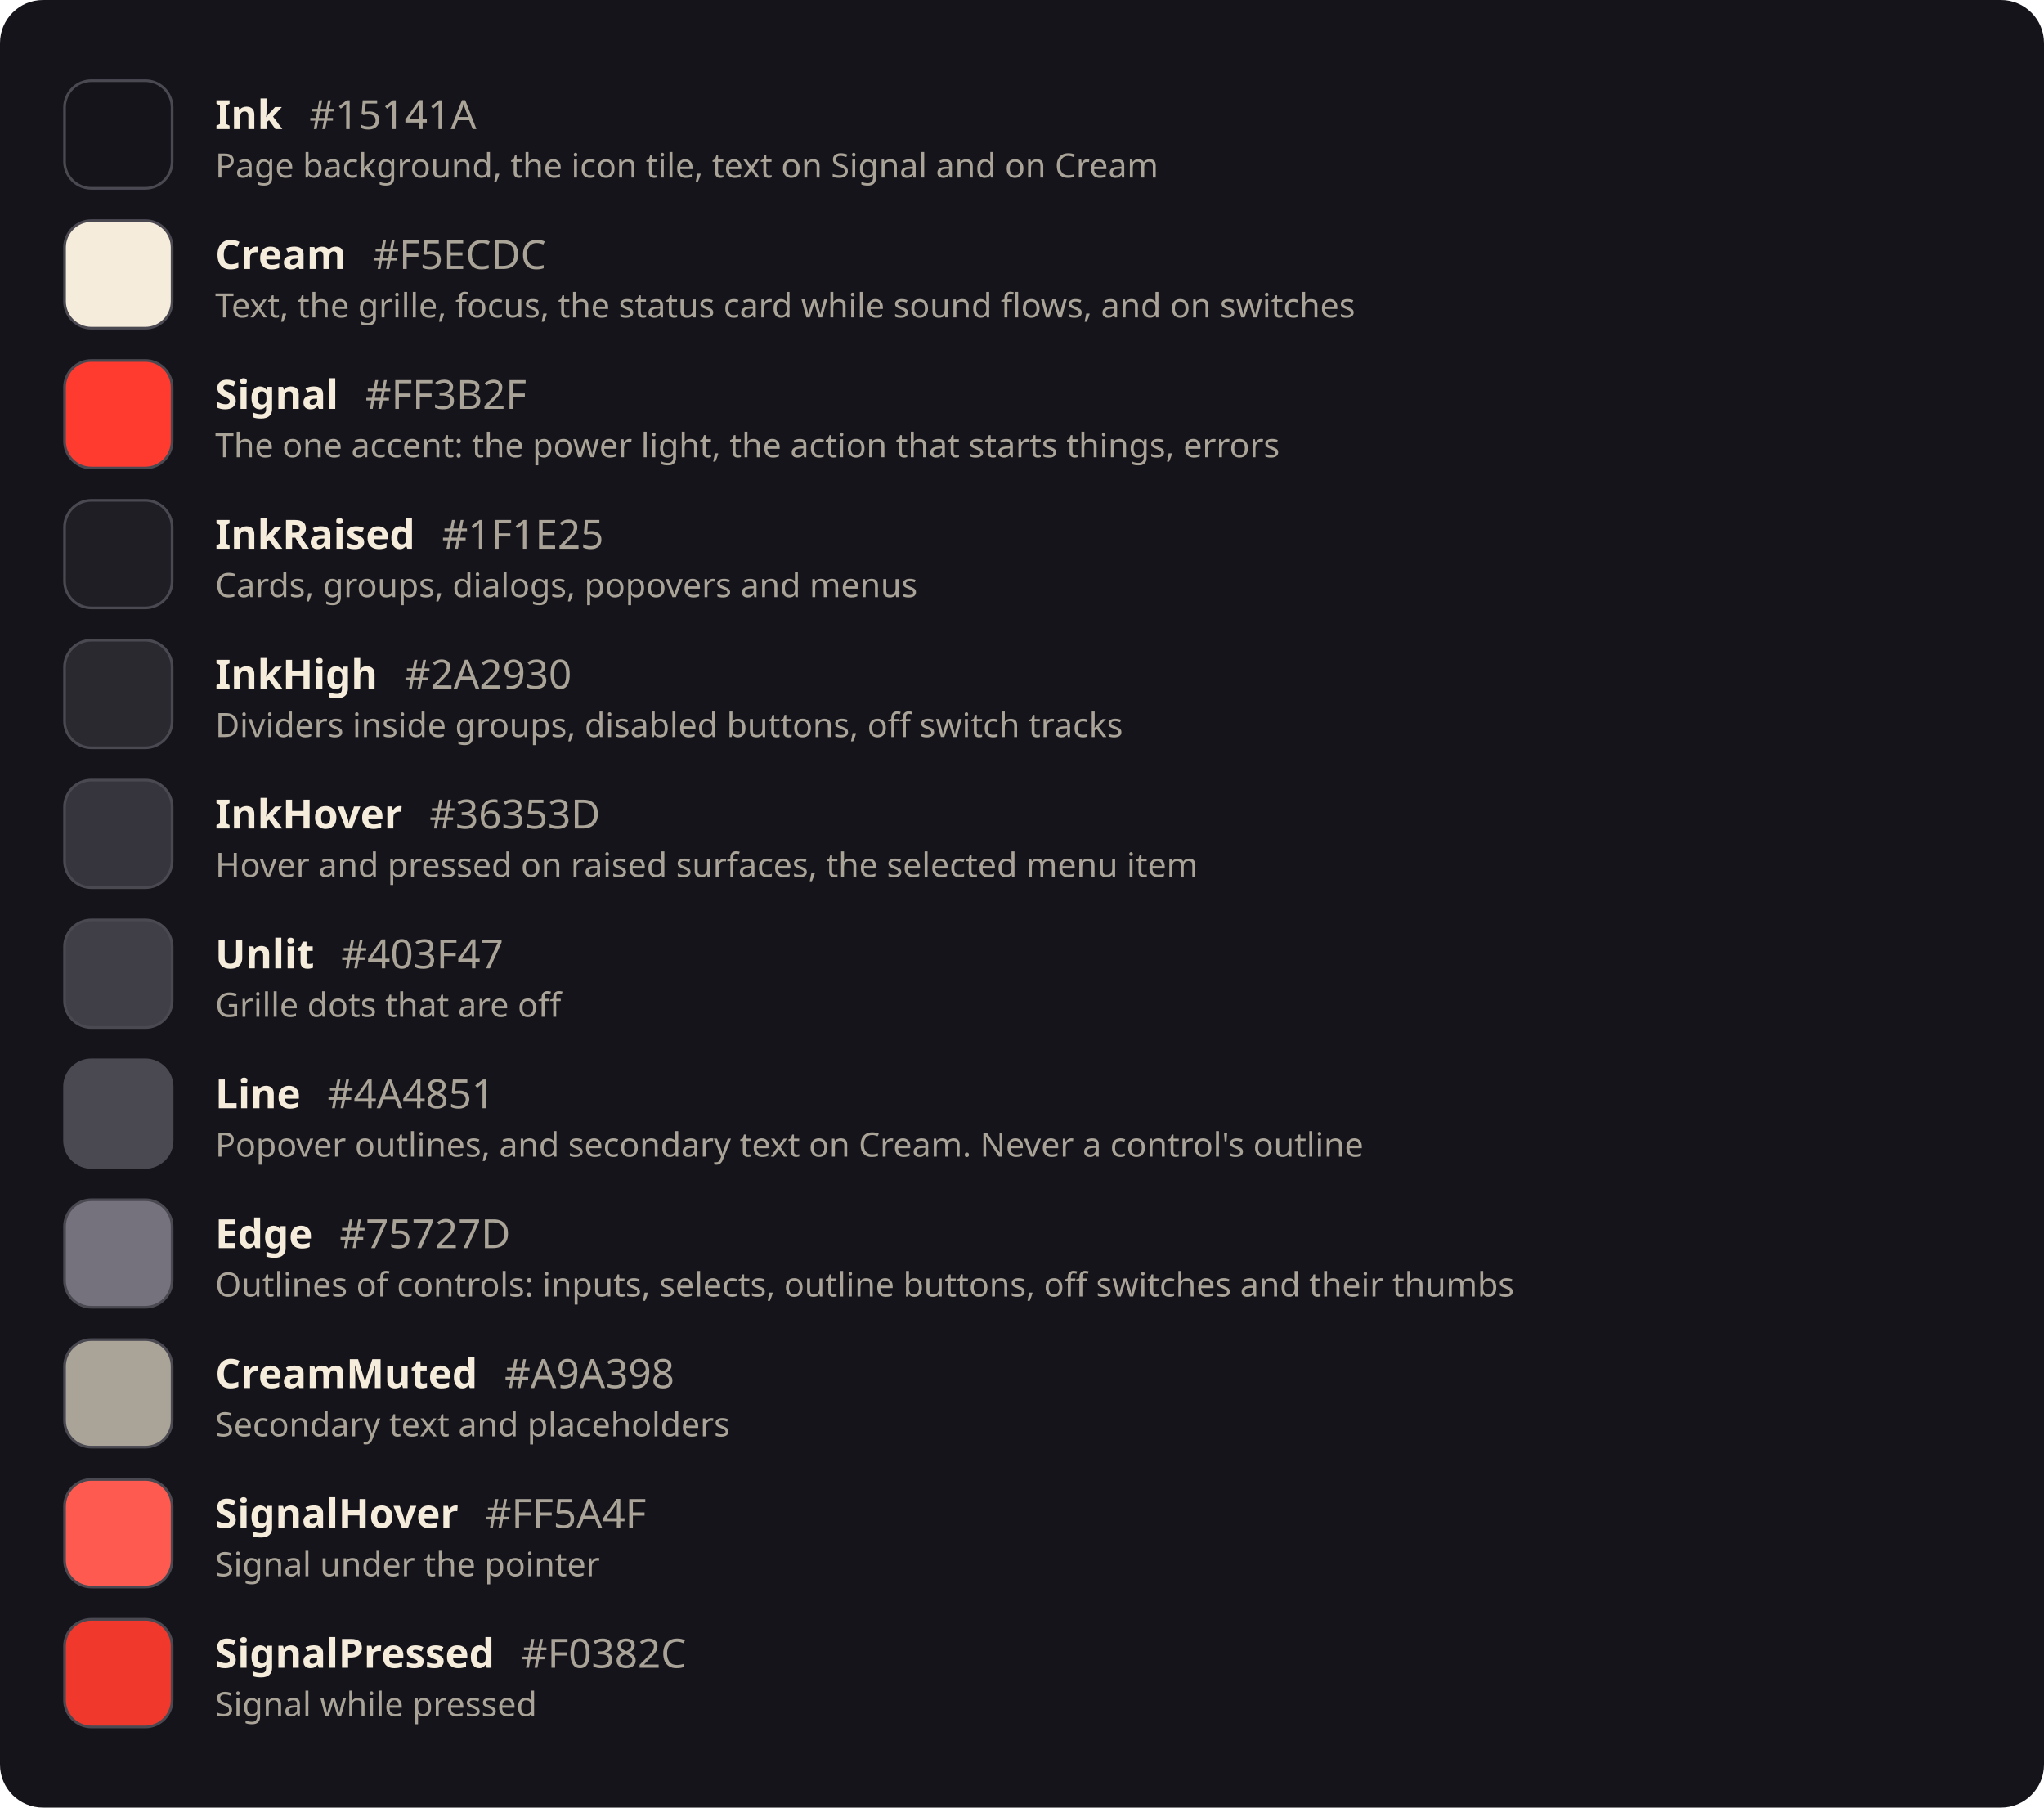
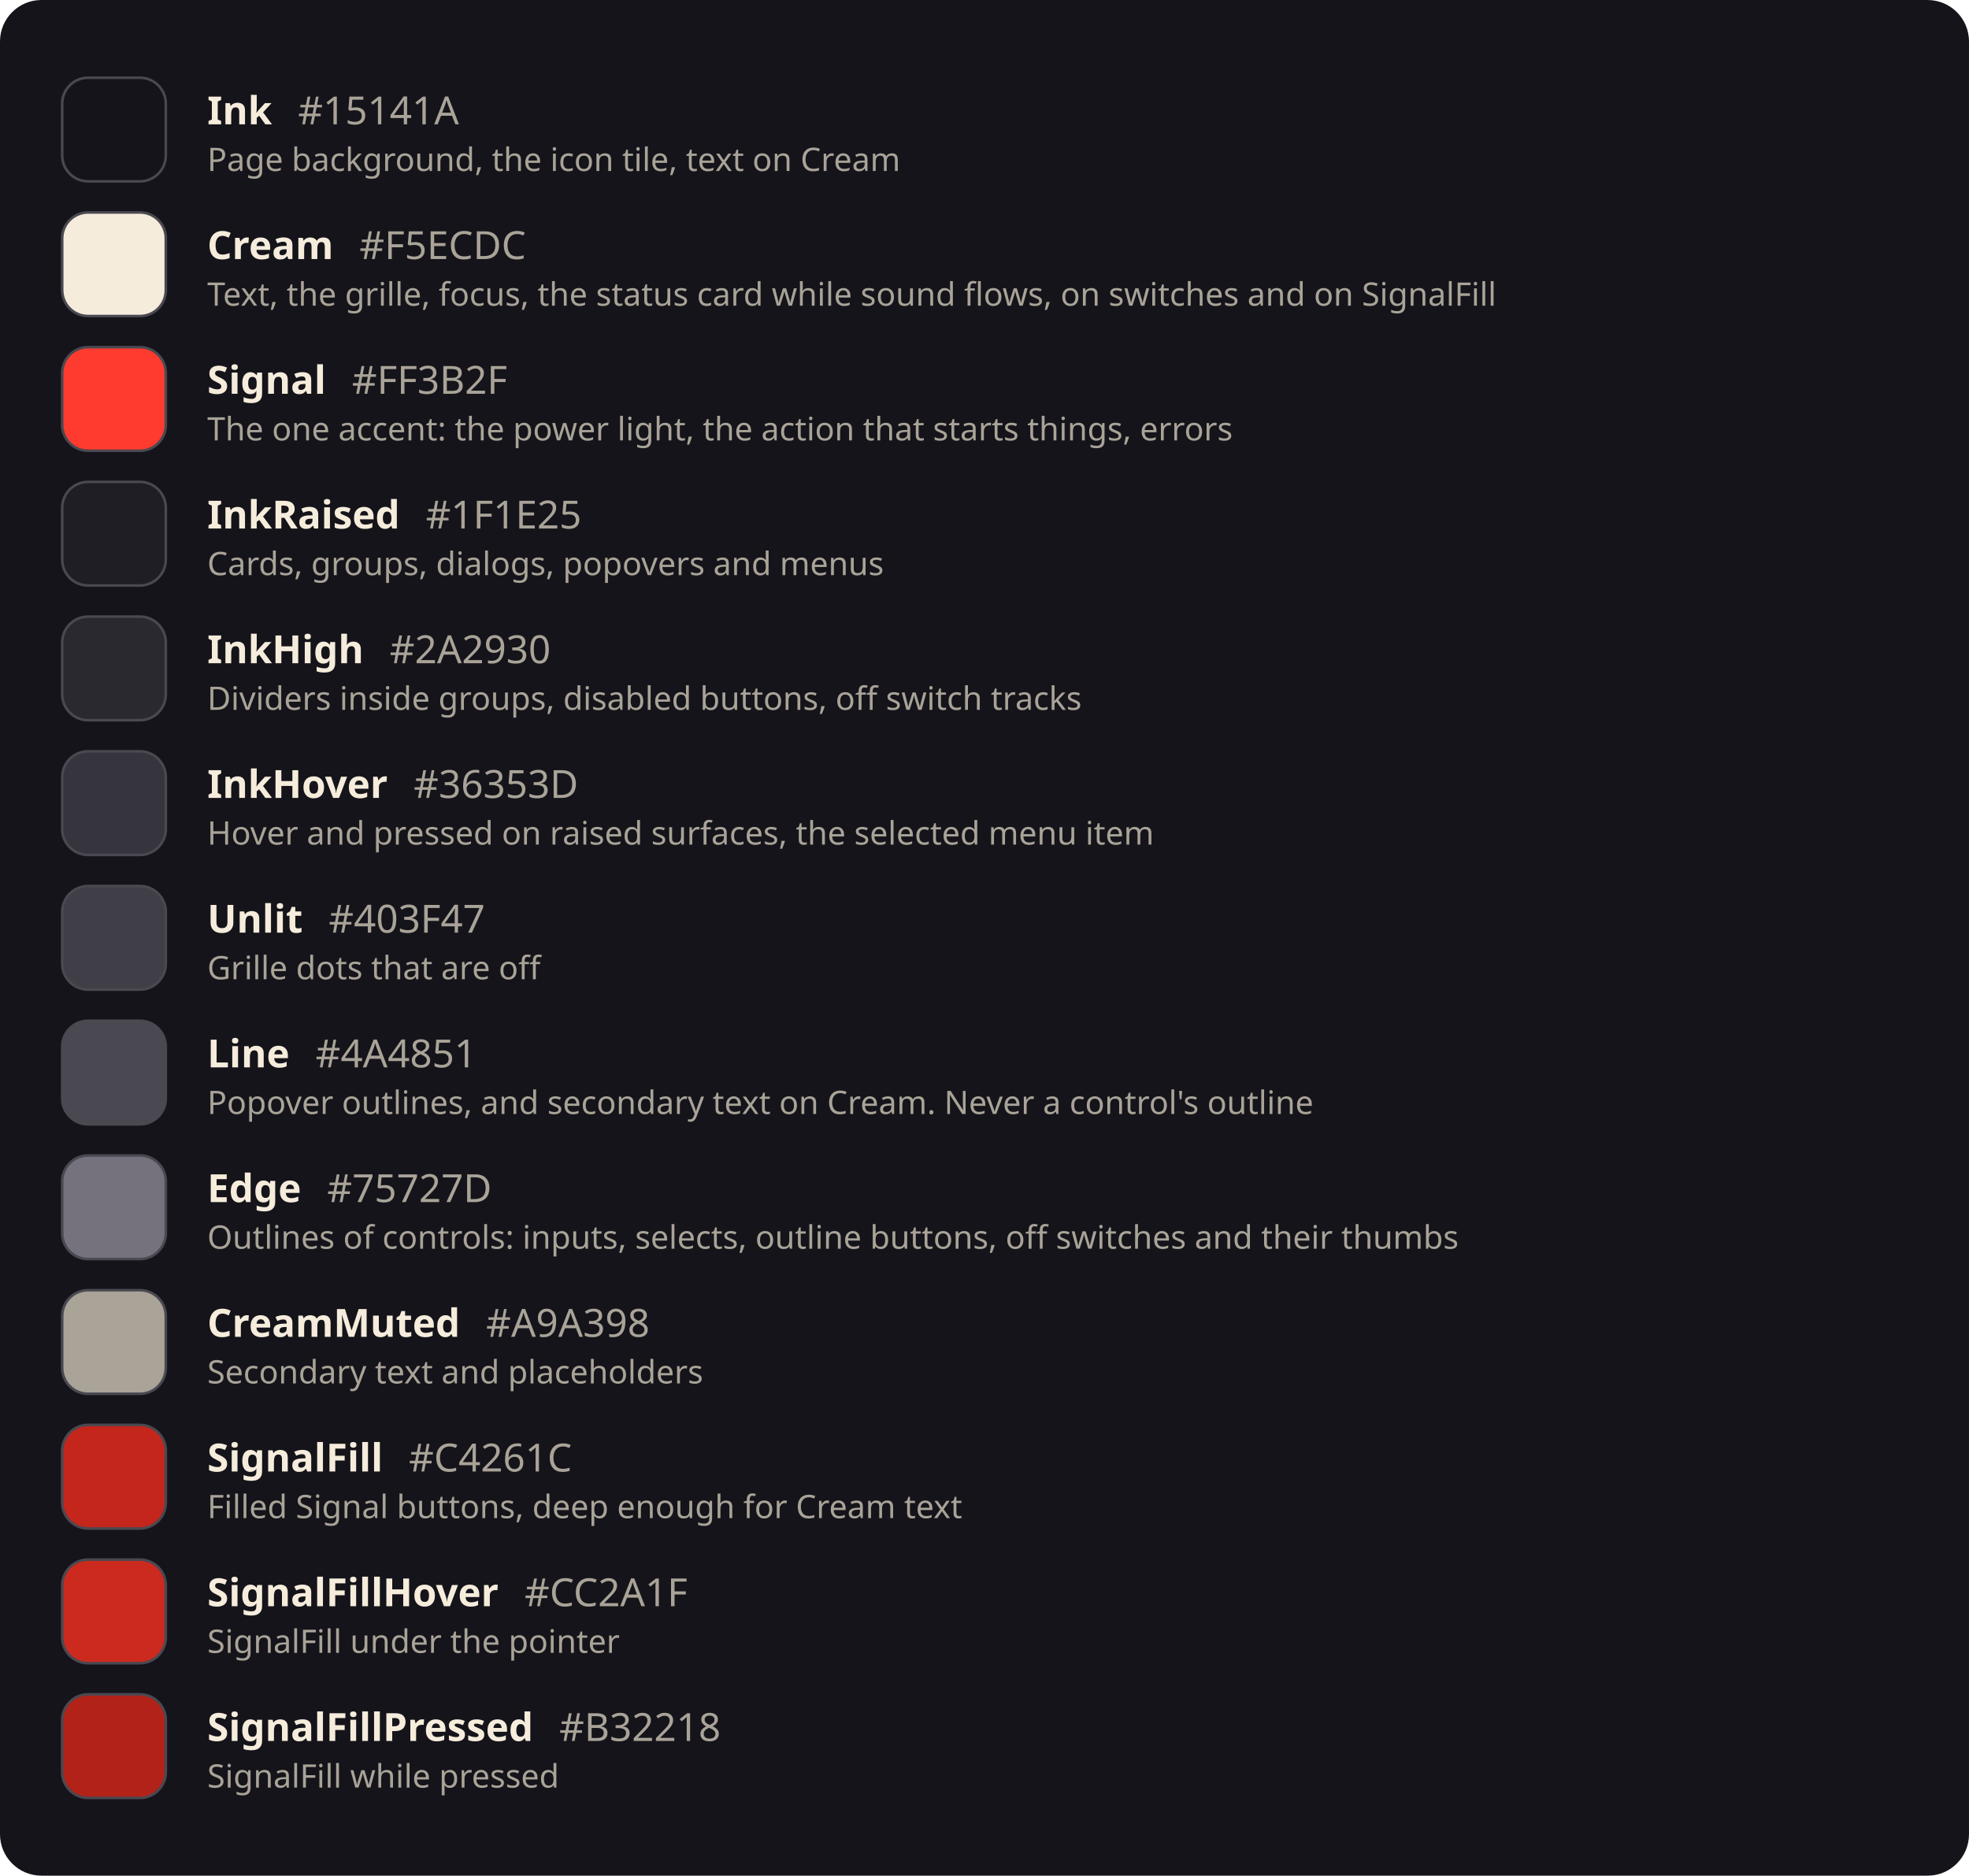
- <svg xmlns="http://www.w3.org/2000/svg" width="760" height="672" viewBox="0 0 760 672" role="img" aria-label="Setu colour tokens">
-   <rect width="760" height="672" rx="16" fill="#15141A" />
+ <svg xmlns="http://www.w3.org/2000/svg" width="760" height="724" viewBox="0 0 760 724" role="img" aria-label="Setu colour tokens">
+   <rect width="760" height="724" rx="16" fill="#15141A" />
  <g font-family="Segoe UI, system-ui, -apple-system, sans-serif">
    <rect x="24" y="30" width="40" height="40" rx="10" fill="#15141A" stroke="#4A4851" />
    <text x="80" y="48" font-size="15" font-weight="600" fill="#F5ECDC">Ink<tspan fill="#A9A398" font-weight="400" dx="10">#15141A</tspan>
    </text>
-     <text x="80" y="66" font-size="12.5" fill="#A9A398">Page background, the icon tile, text on Signal and on Cream</text>
+     <text x="80" y="66" font-size="12.5" fill="#A9A398">Page background, the icon tile, text on Cream</text>
    <rect x="24" y="82" width="40" height="40" rx="10" fill="#F5ECDC" stroke="#4A4851" />
    <text x="80" y="100" font-size="15" font-weight="600" fill="#F5ECDC">Cream<tspan fill="#A9A398" font-weight="400" dx="10">#F5ECDC</tspan>
    </text>
-     <text x="80" y="118" font-size="12.5" fill="#A9A398">Text, the grille, focus, the status card while sound flows, and on switches</text>
+     <text x="80" y="118" font-size="12.5" fill="#A9A398">Text, the grille, focus, the status card while sound flows, on switches and on SignalFill</text>
    <rect x="24" y="134" width="40" height="40" rx="10" fill="#FF3B2F" stroke="#4A4851" />
    <text x="80" y="152" font-size="15" font-weight="600" fill="#F5ECDC">Signal<tspan fill="#A9A398" font-weight="400" dx="10">#FF3B2F</tspan>
    </text>
    <text x="80" y="170" font-size="12.5" fill="#A9A398">The one accent: the power light, the action that starts things, errors</text>
    <rect x="24" y="186" width="40" height="40" rx="10" fill="#1F1E25" stroke="#4A4851" />
    <text x="80" y="204" font-size="15" font-weight="600" fill="#F5ECDC">InkRaised<tspan fill="#A9A398" font-weight="400" dx="10">#1F1E25</tspan>
    </text>
    <text x="80" y="222" font-size="12.5" fill="#A9A398">Cards, groups, dialogs, popovers and menus</text>
    <rect x="24" y="238" width="40" height="40" rx="10" fill="#2A2930" stroke="#4A4851" />
    <text x="80" y="256" font-size="15" font-weight="600" fill="#F5ECDC">InkHigh<tspan fill="#A9A398" font-weight="400" dx="10">#2A2930</tspan>
    </text>
    <text x="80" y="274" font-size="12.5" fill="#A9A398">Dividers inside groups, disabled buttons, off switch tracks</text>
    <rect x="24" y="290" width="40" height="40" rx="10" fill="#36353D" stroke="#4A4851" />
    <text x="80" y="308" font-size="15" font-weight="600" fill="#F5ECDC">InkHover<tspan fill="#A9A398" font-weight="400" dx="10">#36353D</tspan>
    </text>
    <text x="80" y="326" font-size="12.5" fill="#A9A398">Hover and pressed on raised surfaces, the selected menu item</text>
    <rect x="24" y="342" width="40" height="40" rx="10" fill="#403F47" stroke="#4A4851" />
    <text x="80" y="360" font-size="15" font-weight="600" fill="#F5ECDC">Unlit<tspan fill="#A9A398" font-weight="400" dx="10">#403F47</tspan>
    </text>
    <text x="80" y="378" font-size="12.5" fill="#A9A398">Grille dots that are off</text>
    <rect x="24" y="394" width="40" height="40" rx="10" fill="#4A4851" stroke="#4A4851" />
    <text x="80" y="412" font-size="15" font-weight="600" fill="#F5ECDC">Line<tspan fill="#A9A398" font-weight="400" dx="10">#4A4851</tspan>
    </text>
    <text x="80" y="430" font-size="12.5" fill="#A9A398">Popover outlines, and secondary text on Cream. Never a control's outline</text>
    <rect x="24" y="446" width="40" height="40" rx="10" fill="#75727D" stroke="#4A4851" />
    <text x="80" y="464" font-size="15" font-weight="600" fill="#F5ECDC">Edge<tspan fill="#A9A398" font-weight="400" dx="10">#75727D</tspan>
    </text>
    <text x="80" y="482" font-size="12.5" fill="#A9A398">Outlines of controls: inputs, selects, outline buttons, off switches and their thumbs</text>
    <rect x="24" y="498" width="40" height="40" rx="10" fill="#A9A398" stroke="#4A4851" />
    <text x="80" y="516" font-size="15" font-weight="600" fill="#F5ECDC">CreamMuted<tspan fill="#A9A398" font-weight="400" dx="10">#A9A398</tspan>
    </text>
    <text x="80" y="534" font-size="12.5" fill="#A9A398">Secondary text and placeholders</text>
-     <rect x="24" y="550" width="40" height="40" rx="10" fill="#FF5A4F" stroke="#4A4851" />
-     <text x="80" y="568" font-size="15" font-weight="600" fill="#F5ECDC">SignalHover<tspan fill="#A9A398" font-weight="400" dx="10">#FF5A4F</tspan>
+     <rect x="24" y="550" width="40" height="40" rx="10" fill="#C4261C" stroke="#4A4851" />
+     <text x="80" y="568" font-size="15" font-weight="600" fill="#F5ECDC">SignalFill<tspan fill="#A9A398" font-weight="400" dx="10">#C4261C</tspan>
    </text>
-     <text x="80" y="586" font-size="12.5" fill="#A9A398">Signal under the pointer</text>
-     <rect x="24" y="602" width="40" height="40" rx="10" fill="#F0382C" stroke="#4A4851" />
-     <text x="80" y="620" font-size="15" font-weight="600" fill="#F5ECDC">SignalPressed<tspan fill="#A9A398" font-weight="400" dx="10">#F0382C</tspan>
+     <text x="80" y="586" font-size="12.5" fill="#A9A398">Filled Signal buttons, deep enough for Cream text</text>
+     <rect x="24" y="602" width="40" height="40" rx="10" fill="#CC2A1F" stroke="#4A4851" />
+     <text x="80" y="620" font-size="15" font-weight="600" fill="#F5ECDC">SignalFillHover<tspan fill="#A9A398" font-weight="400" dx="10">#CC2A1F</tspan>
    </text>
-     <text x="80" y="638" font-size="12.5" fill="#A9A398">Signal while pressed</text>
+     <text x="80" y="638" font-size="12.5" fill="#A9A398">SignalFill under the pointer</text>
+     <rect x="24" y="654" width="40" height="40" rx="10" fill="#B32218" stroke="#4A4851" />
+     <text x="80" y="672" font-size="15" font-weight="600" fill="#F5ECDC">SignalFillPressed<tspan fill="#A9A398" font-weight="400" dx="10">#B32218</tspan>
+     </text>
+     <text x="80" y="690" font-size="12.5" fill="#A9A398">SignalFill while pressed</text>
  </g>
</svg>
